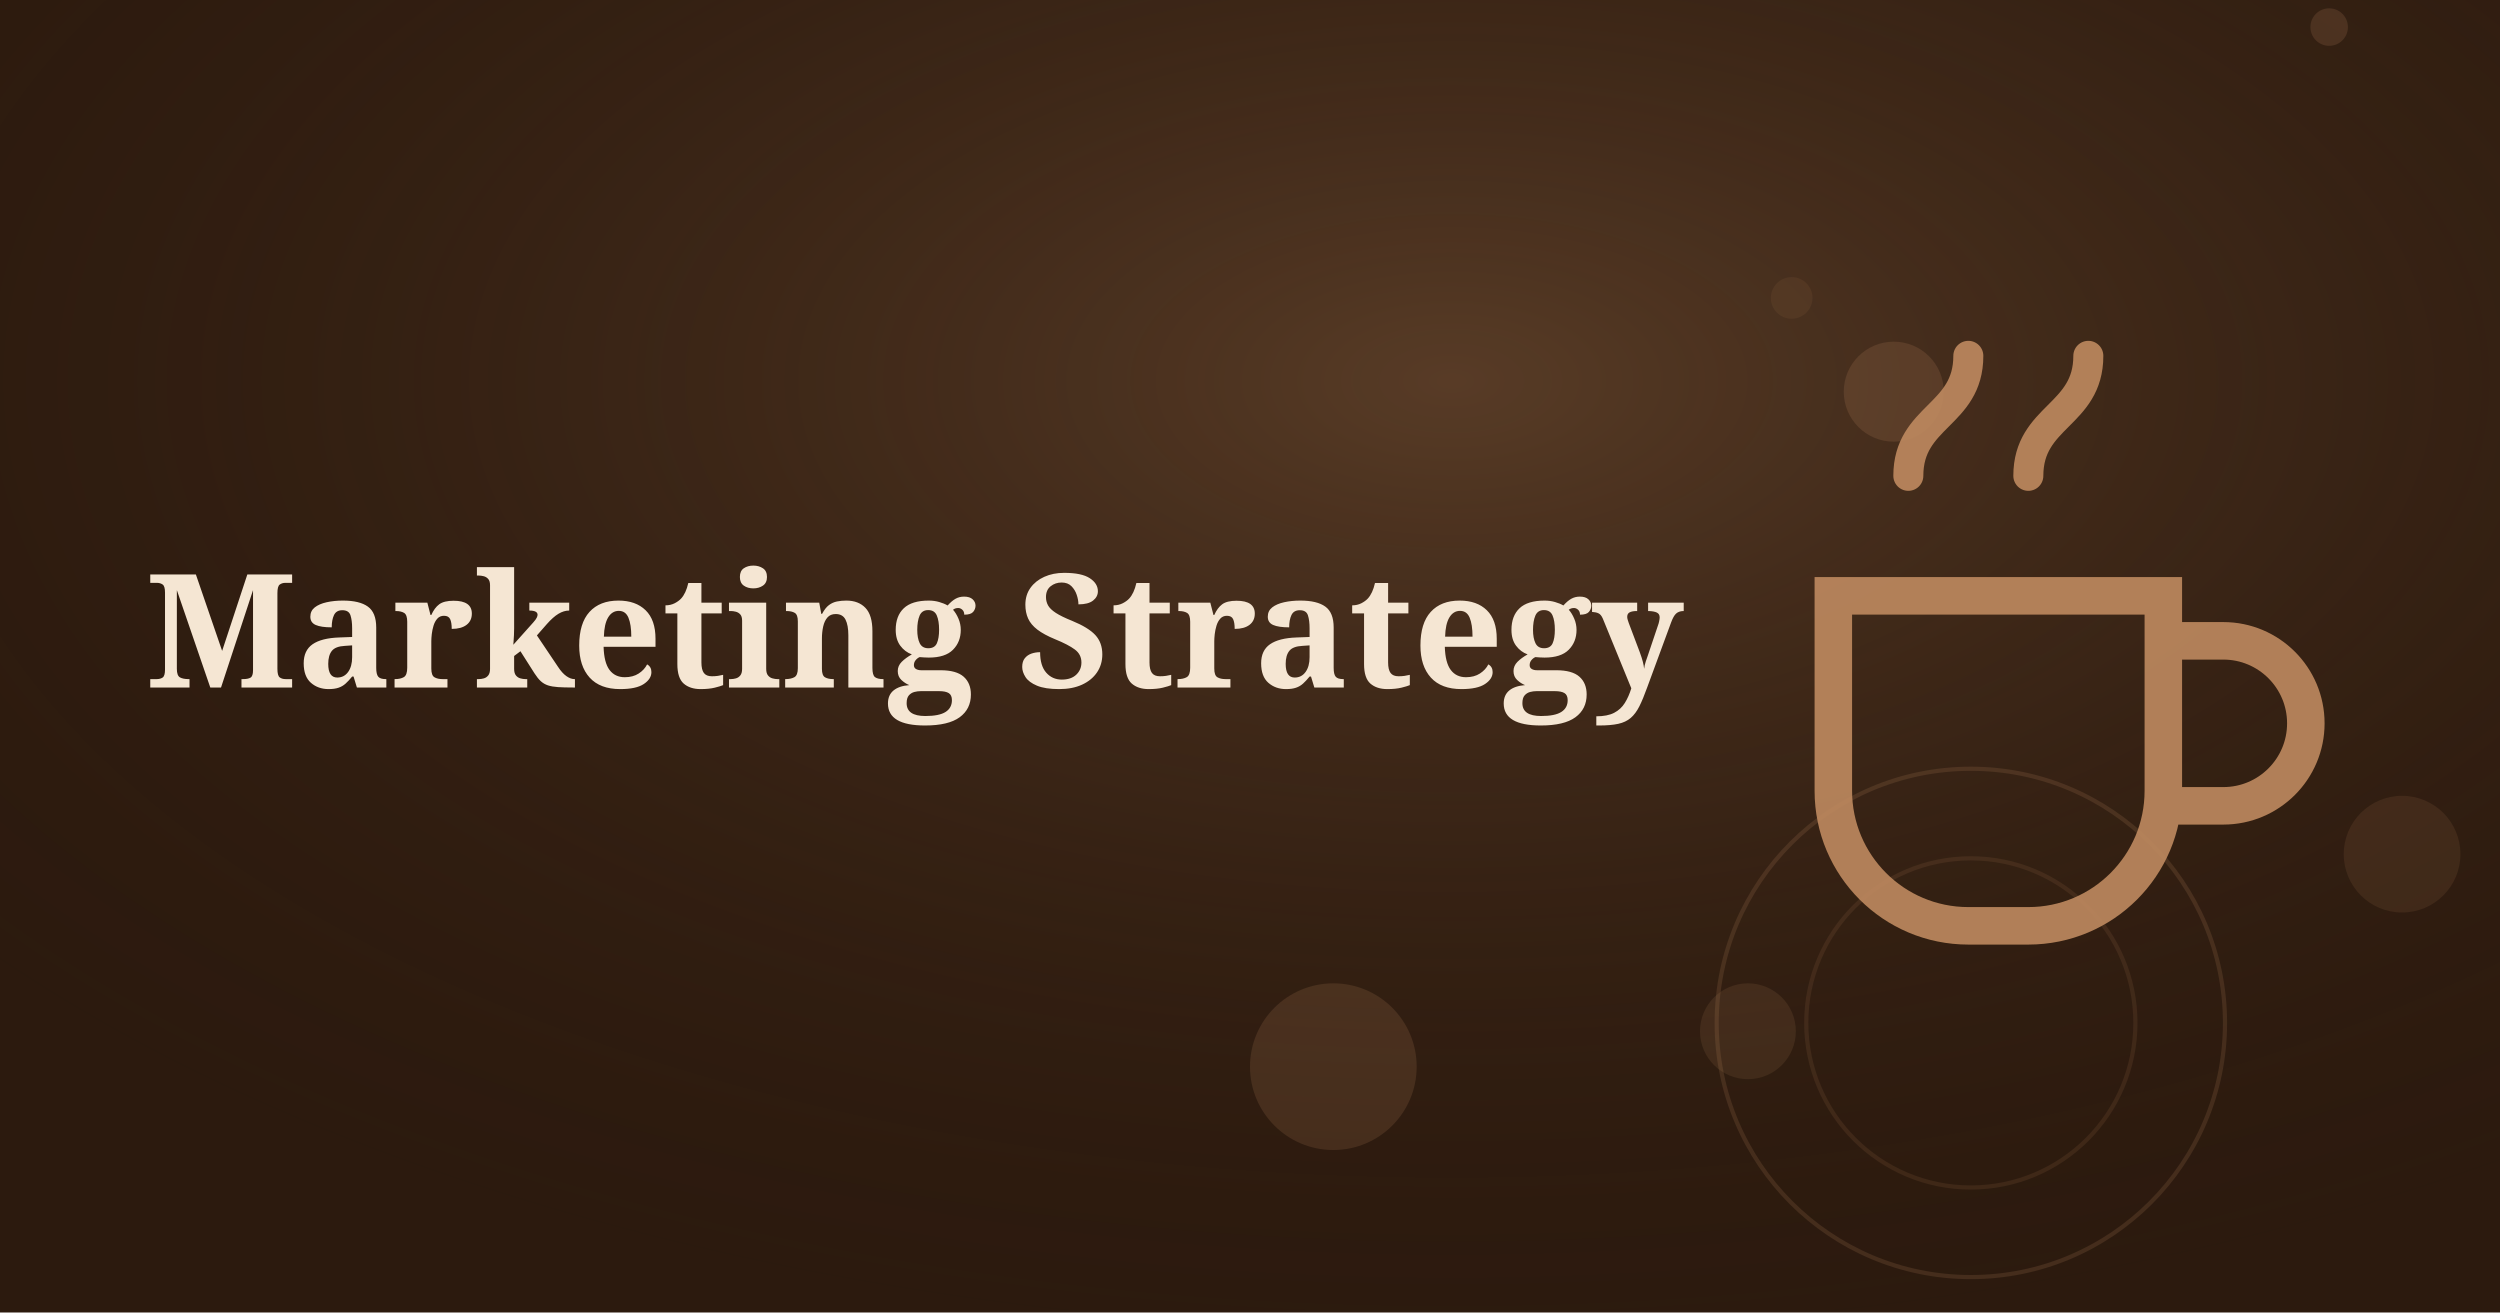
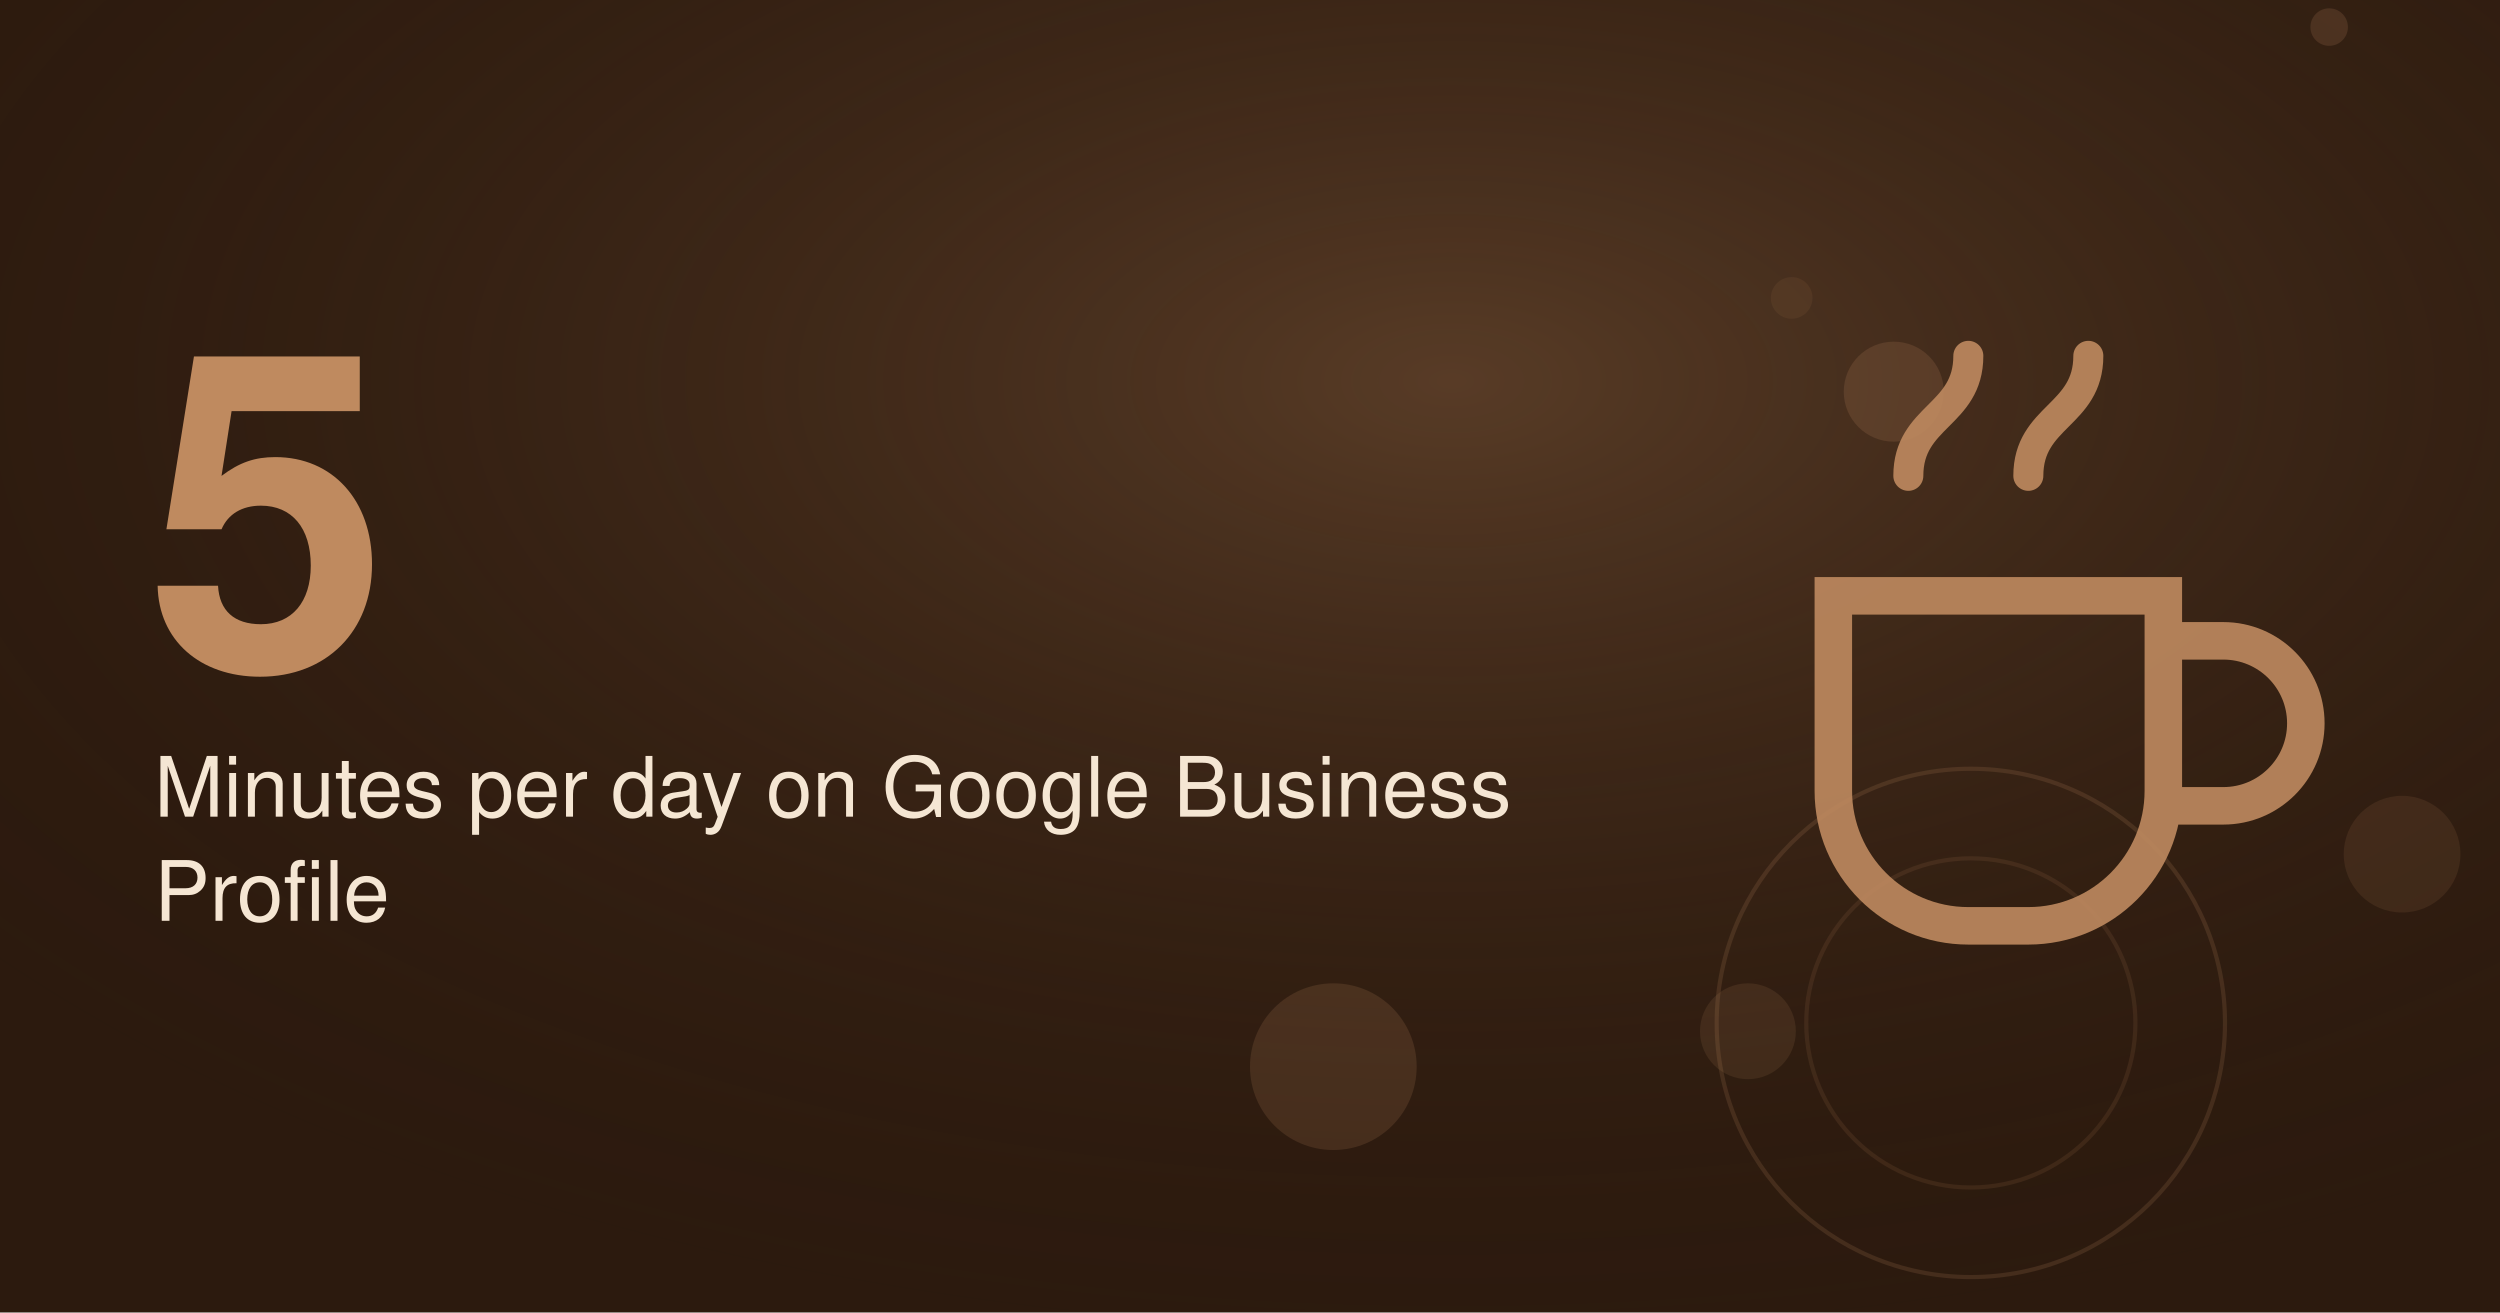
- <svg xmlns="http://www.w3.org/2000/svg" width="1200" height="630" viewBox="0 0 1200 630" role="img" aria-label="Revolutionizing Coffee Shop Marketing with AI">
+ <svg xmlns="http://www.w3.org/2000/svg" width="1200" height="630" viewBox="0 0 1200 630" role="img" aria-label="AI for Coffee Shop Marketing: A Beginner's Guide">
  <defs>
    <radialGradient id="g" cx="58%" cy="29%" r="75%">
      <stop offset="0" stop-color="#bf8a5f" stop-opacity="0.30" />
      <stop offset="1" stop-color="#2c1a0e" stop-opacity="0" />
    </radialGradient>
  </defs>
  <rect width="1200" height="630" fill="#2c1a0e" />
  <rect width="1200" height="630" fill="url(#g)" />
  <circle cx="946" cy="491" r="79" fill="none" stroke="#bf8a5f" stroke-opacity="0.12" stroke-width="2" />
  <circle cx="946" cy="491" r="122" fill="none" stroke="#bf8a5f" stroke-opacity="0.17" stroke-width="2" />
  <circle cx="640" cy="512" r="40" fill="#bf8a5f" fill-opacity="0.17" />
  <circle cx="909" cy="188" r="24" fill="#bf8a5f" fill-opacity="0.18" />
  <circle cx="1118" cy="13" r="9" fill="#bf8a5f" fill-opacity="0.18" />
  <circle cx="839" cy="495" r="23" fill="#bf8a5f" fill-opacity="0.13" />
  <circle cx="860" cy="143" r="10" fill="#bf8a5f" fill-opacity="0.09" />
  <circle cx="1153" cy="410" r="28" fill="#bf8a5f" fill-opacity="0.12" />
  <g transform="translate(880 250) scale(3.6)" opacity="0.9">
    <path d="M0 10h44v26a18 18 0 0 1-18 18h-8A18 18 0 0 1 0 36z M44 16h8a10 10 0 0 1 0 22h-8" fill="none" stroke="#bf8a5f" stroke-width="5" />
    <path d="M10 -6c0-8 8-8 8-16M26 -6c0-8 8-8 8-16" fill="none" stroke="#bf8a5f" stroke-width="4" stroke-linecap="round" />
  </g>
-   <text x="70" y="330" font-family="Georgia, serif" font-size="76" font-weight="700" fill="#f5e6d3">
-     <tspan x="70" dy="0">Marketing Strategy</tspan>
-   </text>
+   <text x="70" y="320" font-family="Helvetica, Arial, sans-serif" font-size="210" font-weight="800" fill="#bf8a5f">5</text>
+   <text x="74" y="392" font-family="Helvetica, Arial, sans-serif" font-size="40" fill="#f5e6d3">Minutes per day on Google Business</text>
+   <text x="74" y="442" font-family="Helvetica, Arial, sans-serif" font-size="40" fill="#f5e6d3">Profile</text>
</svg>
